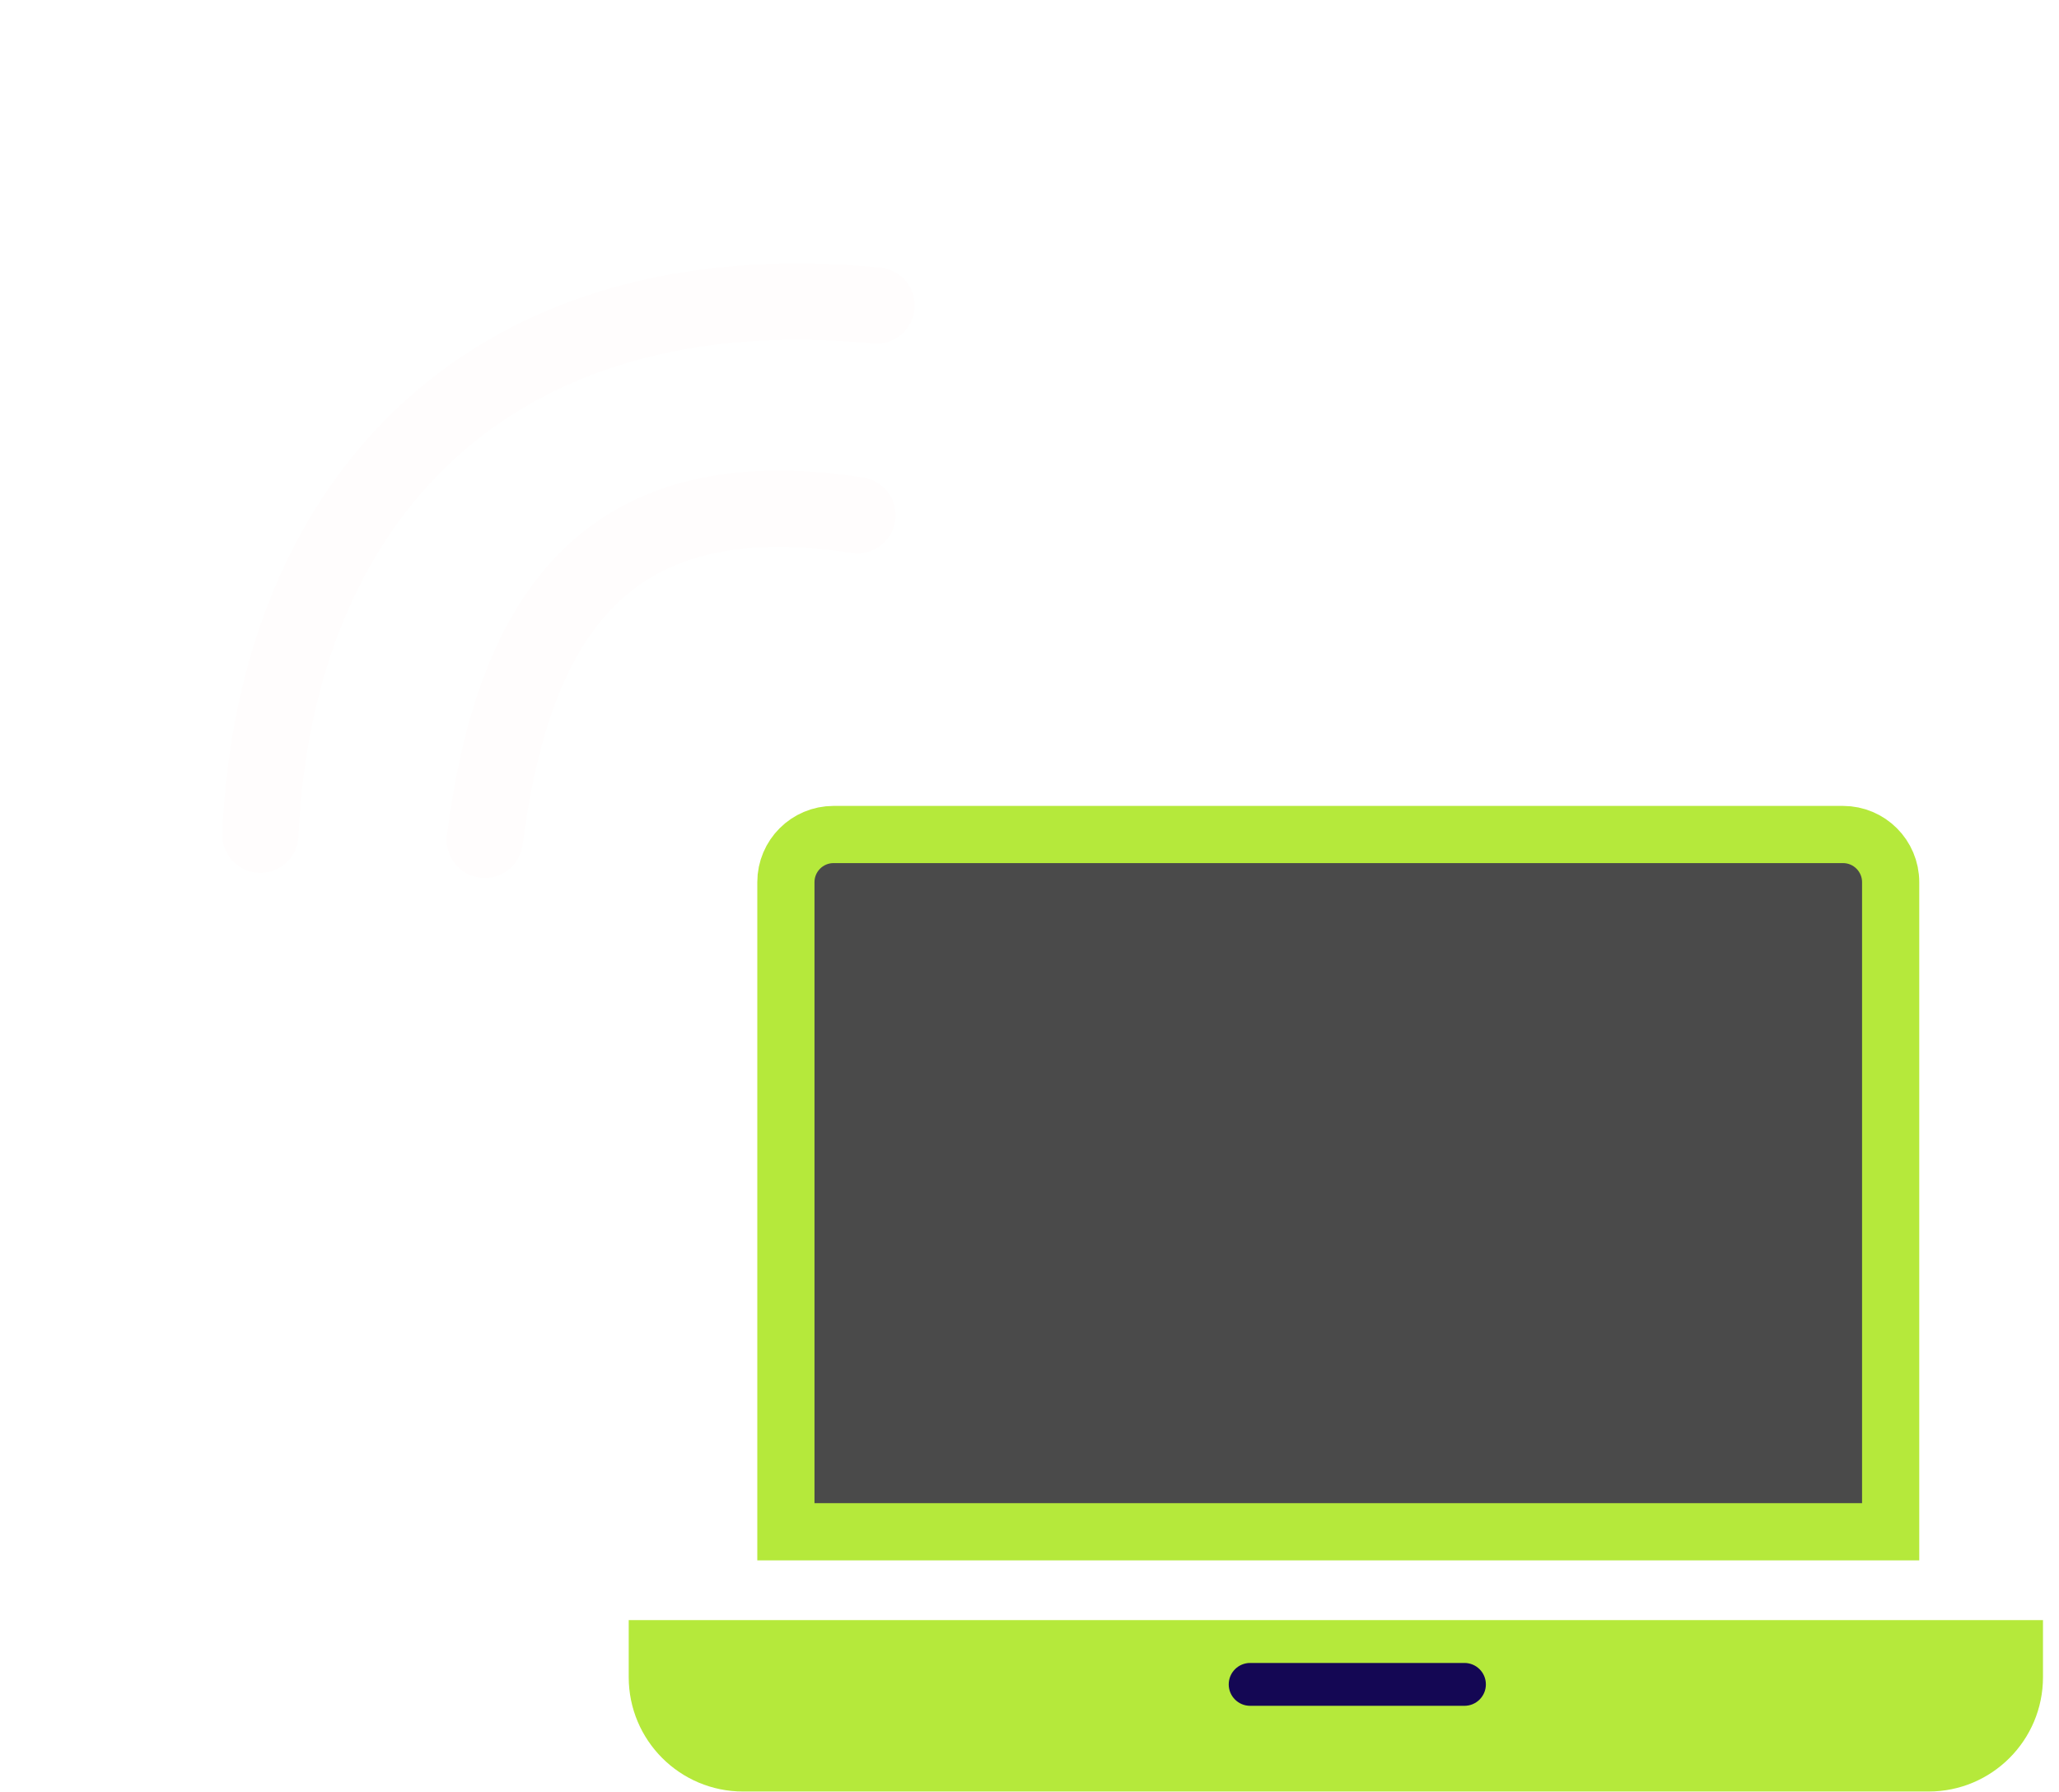
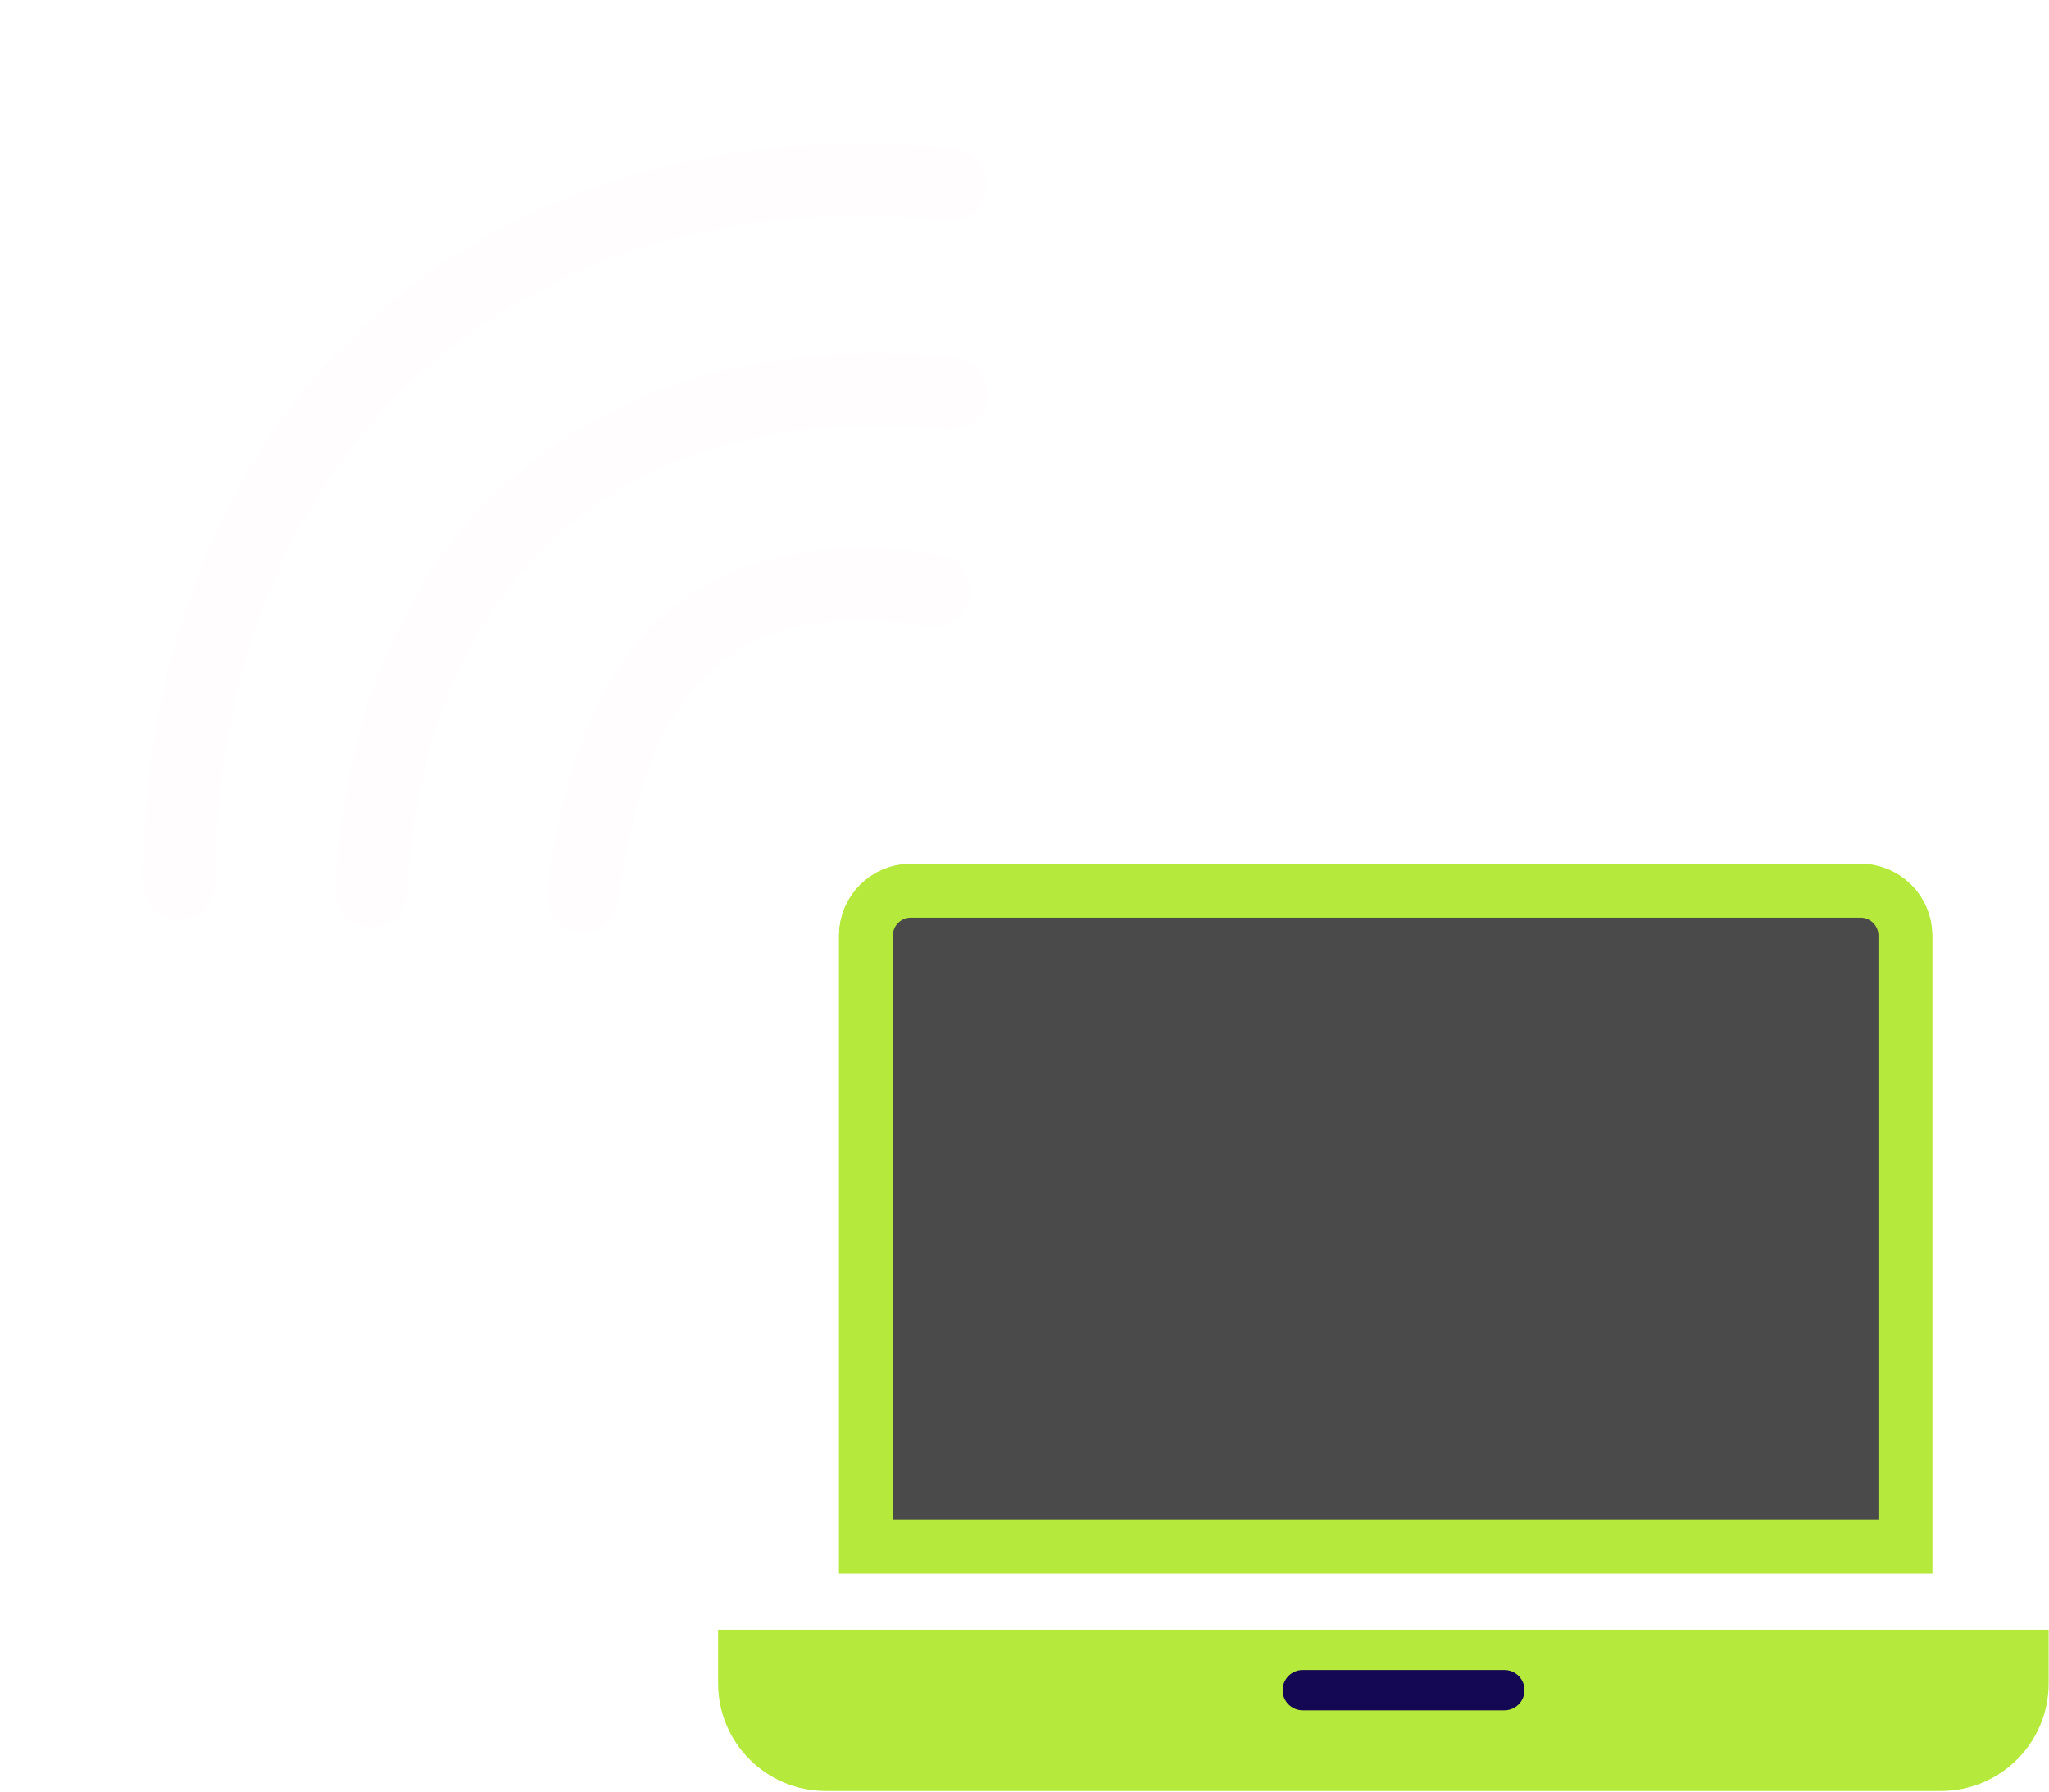
- <svg xmlns="http://www.w3.org/2000/svg" width="54" height="47" viewBox="0 0 54 47" fill="none">
-   <path d="M21.861 21.888H48.335C49.025 21.888 49.585 22.448 49.585 23.138V40.176H20.611V23.138C20.611 22.448 21.171 21.888 21.861 21.888Z" fill="#4A4A4A" stroke="#B5E93B" stroke-width="1.5" />
-   <path d="M16.489 42.493H53.58V43.989C53.58 45.646 52.237 46.989 50.58 46.989H19.489C17.832 46.989 16.489 45.646 16.489 43.989V42.493Z" fill="#B5E93B" />
-   <rect x="32.225" y="43.617" width="6.744" height="1.124" rx="0.562" fill="#140754" />
-   <path d="M22.489 13.513C15.989 12.513 13.489 16.013 12.715 22.028" stroke="#FFFDFD" stroke-width="2" stroke-linecap="round" />
-   <path d="M22.989 8.013C12.926 7.047 7.231 13.016 6.828 21.893" stroke="#FFFDFD" stroke-width="2" stroke-linecap="round" />
+ <svg xmlns="http://www.w3.org/2000/svg" fill="none" viewBox="51.47 4.05 57.12 49.95">
+   <g class="base">
+     <path d="M71.489 49.493H108.58V50.989C108.58 52.646 107.237 53.989 105.58 53.989H74.489C72.832 53.989 71.489 52.646 71.489 50.989V49.493Z" fill="#B5E93B" />
+     <rect x="87.225" y="50.617" width="6.744" height="1.124" rx="0.562" fill="#140754" />
+     <path d="M77.489 20.513C70.989 19.513 68.489 23.013 67.715 29.028" stroke="#FFFDFD" stroke-width="2" stroke-linecap="round" />
+     <path d="M77.989 15.013C67.926 14.047 62.231 20.016 61.828 28.893" stroke="#FFFDFD" stroke-width="2" stroke-linecap="round" />
+   </g>
+   <g class="state-default">
+     <path d="M76.861 28.888H103.335C104.025 28.888 104.585 29.448 104.585 30.138V47.176H75.611V30.138C75.611 29.448 76.171 28.888 76.861 28.888Z" fill="#4A4A4A" stroke="#B5E93B" stroke-width="1.5" />
+   </g>
+   <g class="state-hover">
+     <path d="M76.861 28.888H103.335C104.025 28.888 104.585 29.448 104.585 30.138V47.176H75.611V30.138C75.611 29.448 76.171 28.888 76.861 28.888Z" fill="#4A4A4A" stroke="#B5E93B" stroke-width="1.5" />
+     <path d="M77.969 9.197C65.172 7.933 56.469 16.197 56.468 28.697" stroke="#FFFDFD" stroke-width="2" stroke-linecap="round" />
+   </g>
</svg>
